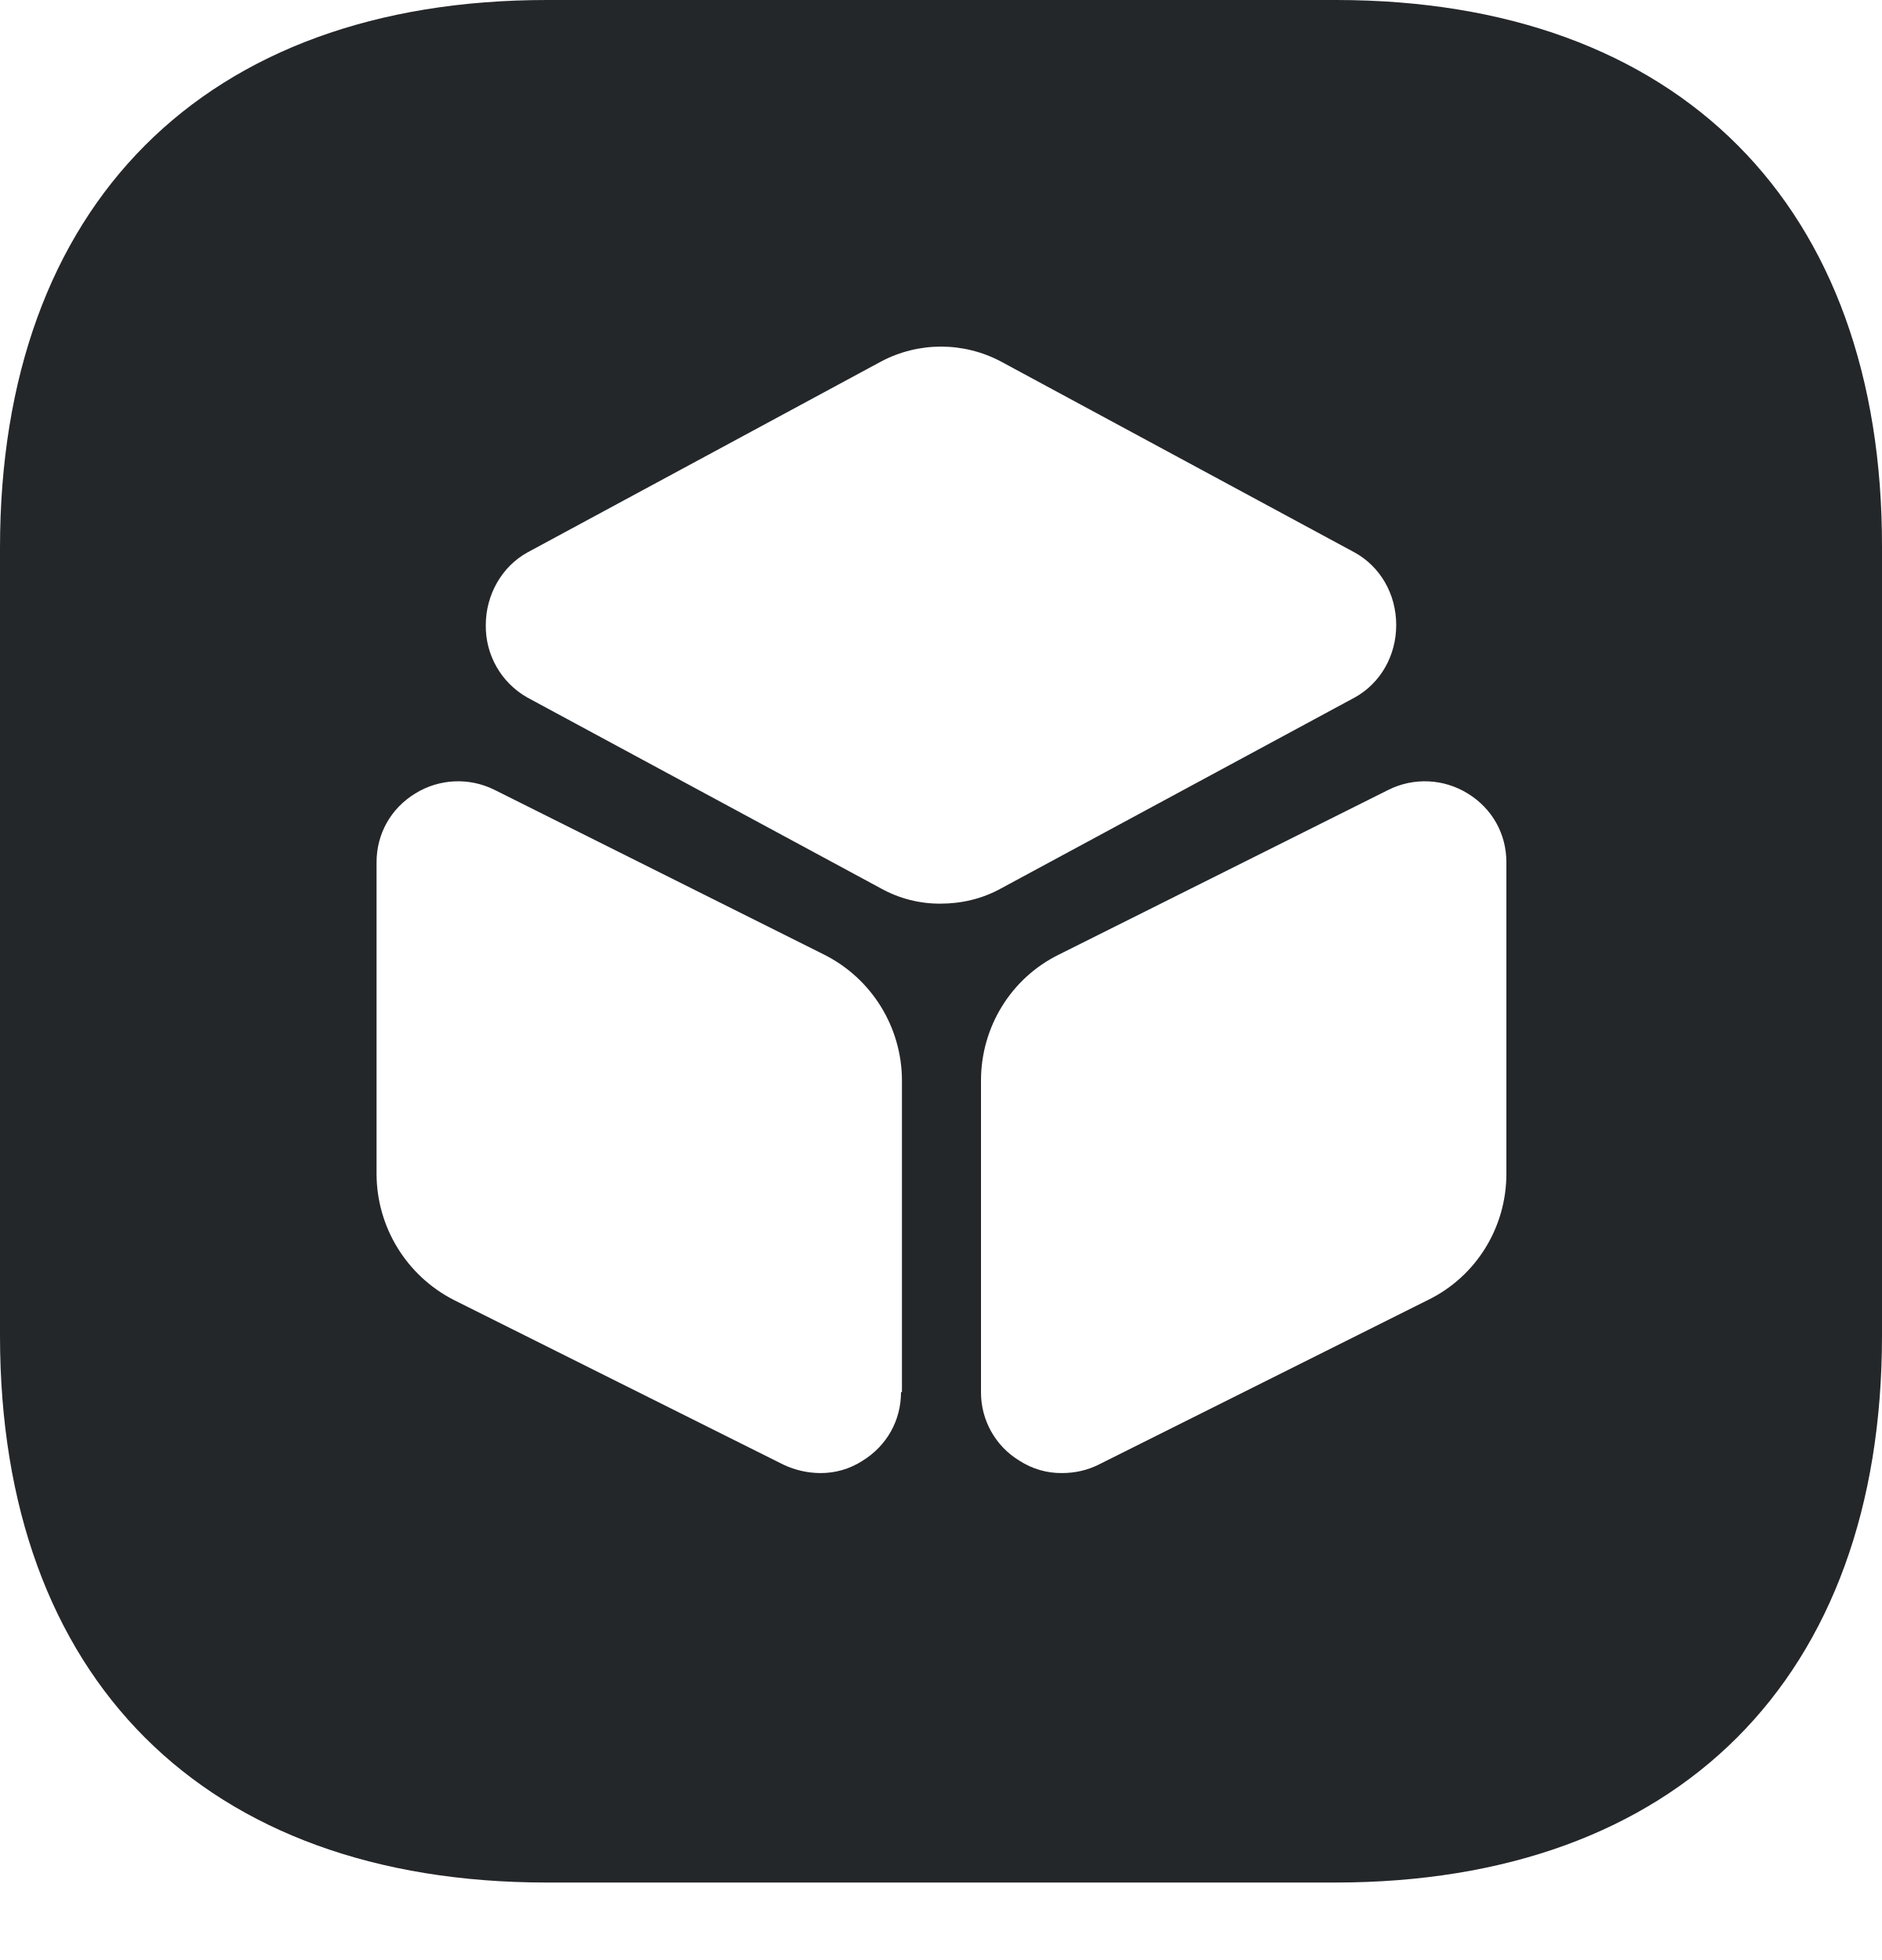
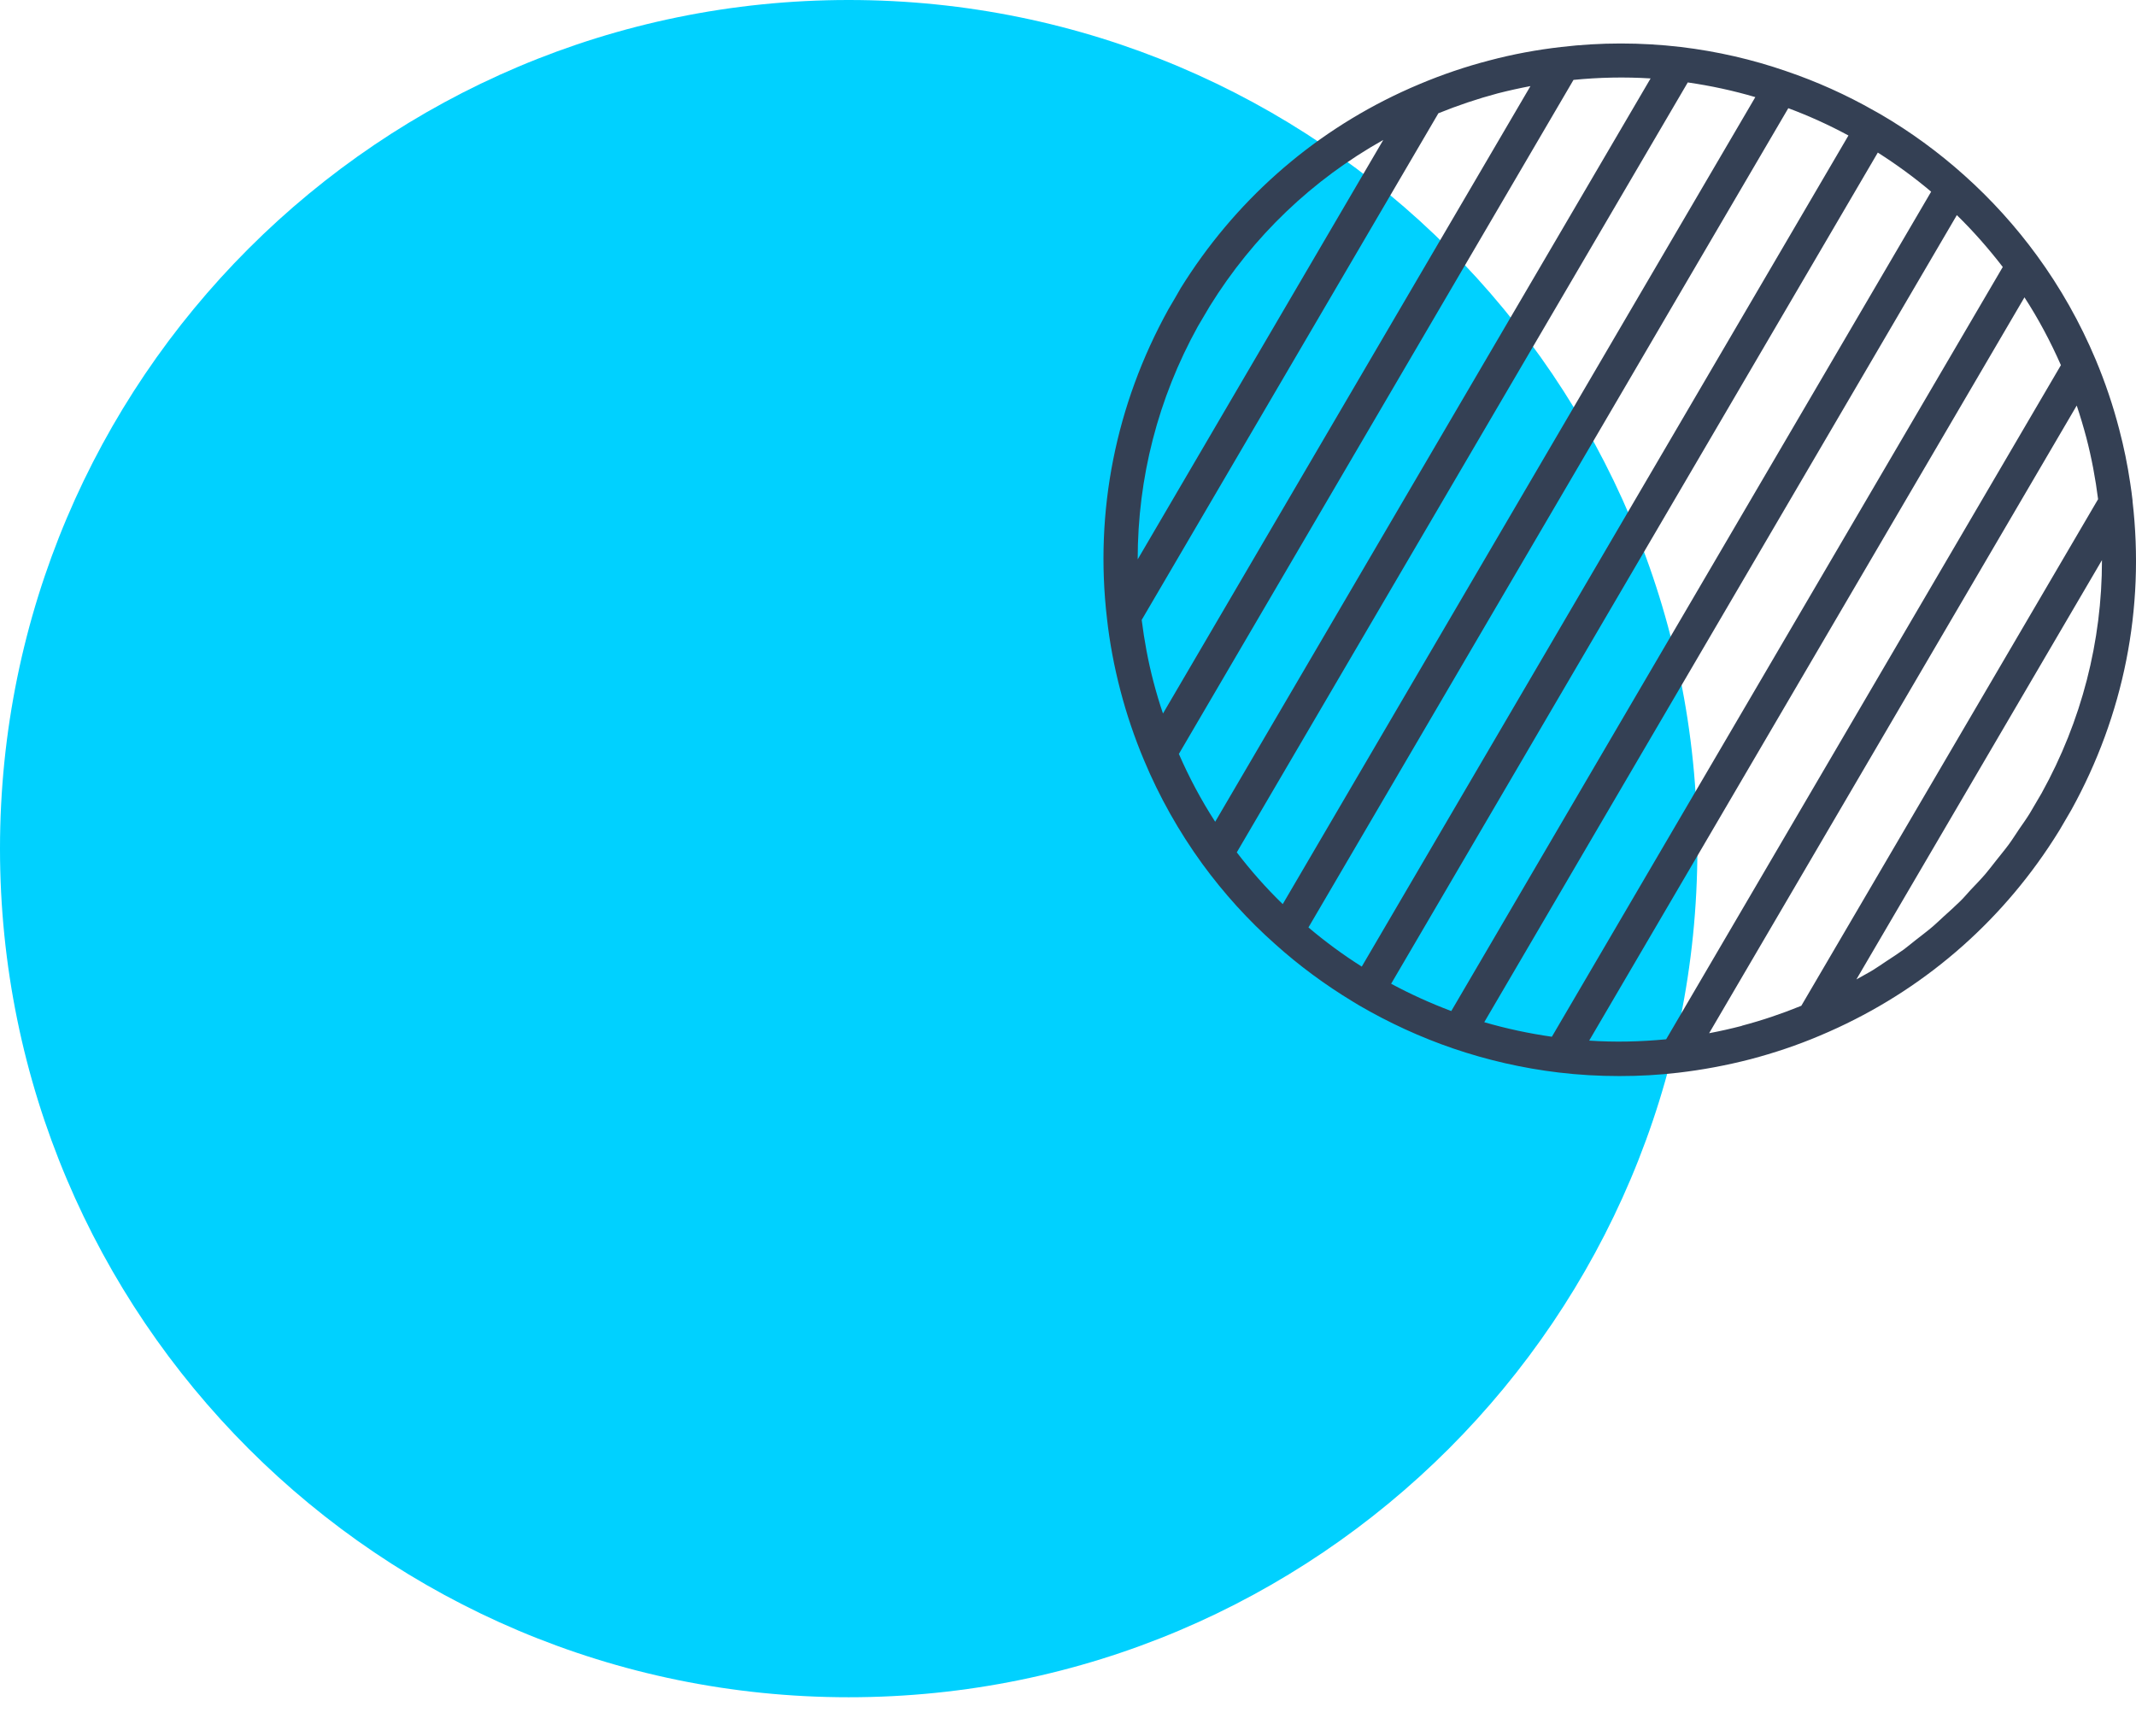
- <svg xmlns="http://www.w3.org/2000/svg" width="24" height="25" fill="none">
-   <path d="M17.037 0H6.975C2.605 0 0 2.617 0 6.987v10.05c0 4.37 2.605 6.975 6.975 6.975h10.05c4.37 0 6.975-2.605 6.975-6.976V6.988C24.012 2.617 21.407 0 17.037 0ZM11.49 17.757c0 .36-.18.684-.492.876a.975.975 0 0 1-.54.156 1.11 1.11 0 0 1-.469-.108l-4.202-2.1a1.811 1.811 0 0 1-.985-1.61v-3.973c0-.36.18-.685.493-.877a1.04 1.04 0 0 1 1.008-.048l4.202 2.101a1.8 1.8 0 0 1 .997 1.609v3.974h-.012Zm-.252-6.423L6.723 8.896a1.045 1.045 0 0 1-.528-.924c0-.384.204-.744.528-.924l4.515-2.438a1.631 1.631 0 0 1 1.524 0l4.515 2.438c.324.18.528.528.528.924s-.204.744-.528.924l-4.515 2.438c-.24.132-.504.192-.768.192a1.54 1.54 0 0 1-.756-.192Zm7.972 3.638c0 .684-.385 1.308-.997 1.608l-4.202 2.101c-.144.072-.3.108-.468.108a.975.975 0 0 1-.54-.156 1.017 1.017 0 0 1-.493-.876v-3.974c0-.684.384-1.309.997-1.609l4.202-2.101a1.04 1.04 0 0 1 1.008.048c.313.192.493.516.493.877v3.974Z" fill="#24272A" />
+ <svg xmlns="http://www.w3.org/2000/svg" width="32" height="26" viewBox="0 0 32 26" fill="none">
+   <path d="M12.715 25.429C19.737 25.429 25.429 19.737 25.429 12.715C25.429 5.693 19.737 0 12.715 0C5.693 0 0 5.693 0 12.715C0 19.737 5.693 25.429 12.715 25.429Z" fill="#00D1FF" />
+   <path d="M31.949 7.504C31.939 7.415 31.927 7.324 31.913 7.235C31.873 6.964 31.818 6.695 31.748 6.43C31.656 6.075 31.537 5.724 31.396 5.388C31.162 4.831 30.866 4.308 30.517 3.83C30.198 3.393 29.832 2.988 29.428 2.627C29.041 2.28 28.619 1.972 28.173 1.712L28.08 1.66C27.661 1.421 27.216 1.221 26.759 1.066C26.257 0.892 25.726 0.769 25.18 0.704C24.583 0.634 23.981 0.634 23.389 0.704C23.027 0.745 22.665 0.812 22.311 0.906C21.956 0.998 21.607 1.117 21.274 1.257C21.18 1.296 21.088 1.337 20.997 1.379C19.629 2.014 18.488 3.027 17.684 4.324C17.684 4.324 17.684 4.324 17.684 4.325L17.6 4.471L17.503 4.636L17.5 4.642C16.715 6.063 16.396 7.663 16.584 9.268C16.624 9.628 16.692 9.99 16.785 10.345C16.877 10.699 16.996 11.049 17.136 11.383C17.365 11.932 17.659 12.457 18.013 12.944C18.332 13.381 18.698 13.786 19.102 14.144C19.461 14.467 19.852 14.755 20.265 15.005L20.359 15.062C20.805 15.322 21.28 15.541 21.771 15.709C22.284 15.884 22.815 16.005 23.352 16.069C23.652 16.105 23.956 16.122 24.261 16.122C24.566 16.122 24.848 16.106 25.141 16.072C25.503 16.03 25.866 15.962 26.223 15.87C26.576 15.777 26.925 15.66 27.258 15.519C27.352 15.48 27.444 15.438 27.534 15.397C28.903 14.761 30.044 13.75 30.844 12.454V12.451C30.844 12.451 30.847 12.451 30.847 12.45L31.031 12.135C31.817 10.714 32.135 9.114 31.948 7.509L31.949 7.504ZM30.004 4L23.249 15.533C22.907 15.484 22.568 15.412 22.236 15.315L29.316 3.223C29.563 3.464 29.792 3.725 30.004 4ZM28.132 2.286C28.41 2.463 28.678 2.658 28.931 2.872L21.742 15.148C21.433 15.032 21.131 14.895 20.841 14.739L28.132 2.286ZM24.728 1.175L18.205 12.312C17.995 11.987 17.814 11.647 17.661 11.296L23.573 1.197C23.956 1.159 24.342 1.151 24.728 1.175ZM17.044 8.379C17.044 7.162 17.348 5.969 17.946 4.889L18.125 4.586C18.775 3.537 19.664 2.691 20.723 2.097L17.045 8.379H17.044ZM17.104 9.288L21.549 1.697C21.837 1.58 22.137 1.479 22.441 1.398C22.602 1.357 22.764 1.321 22.928 1.29L17.423 10.69C17.369 10.533 17.322 10.373 17.28 10.213C17.2 9.908 17.143 9.597 17.104 9.288ZM18.529 12.77L25.285 1.235C25.631 1.285 25.968 1.358 26.297 1.455L19.217 13.546C18.968 13.305 18.739 13.045 18.529 12.771V12.77ZM19.603 13.894L26.791 1.621C27.1 1.736 27.402 1.873 27.692 2.03L20.401 14.482C20.122 14.306 19.856 14.11 19.603 13.896V13.894ZM23.808 15.591L30.329 4.455C30.538 4.776 30.719 5.117 30.875 5.471L24.961 15.571C24.576 15.608 24.191 15.617 23.808 15.591ZM26.095 15.37C25.933 15.412 25.769 15.449 25.605 15.48L31.112 6.076C31.165 6.235 31.213 6.395 31.256 6.557C31.335 6.86 31.393 7.17 31.432 7.479L26.986 15.069C26.697 15.187 26.398 15.288 26.095 15.368V15.37ZM30.59 11.877L30.411 12.182C30.361 12.264 30.304 12.343 30.249 12.423C30.197 12.499 30.149 12.578 30.094 12.652C30.032 12.737 29.963 12.817 29.898 12.901C29.847 12.965 29.798 13.031 29.746 13.092C29.673 13.177 29.596 13.256 29.52 13.336C29.468 13.392 29.421 13.45 29.367 13.502C29.285 13.583 29.199 13.659 29.113 13.737C29.061 13.784 29.012 13.833 28.958 13.879C28.873 13.952 28.782 14.019 28.695 14.088C28.637 14.132 28.582 14.181 28.522 14.225C28.436 14.287 28.347 14.344 28.259 14.402C28.192 14.446 28.128 14.492 28.059 14.534C27.979 14.583 27.894 14.626 27.811 14.674L31.49 8.392C31.491 9.609 31.185 10.802 30.588 11.88L30.59 11.877Z" fill="#344054" />
</svg>
